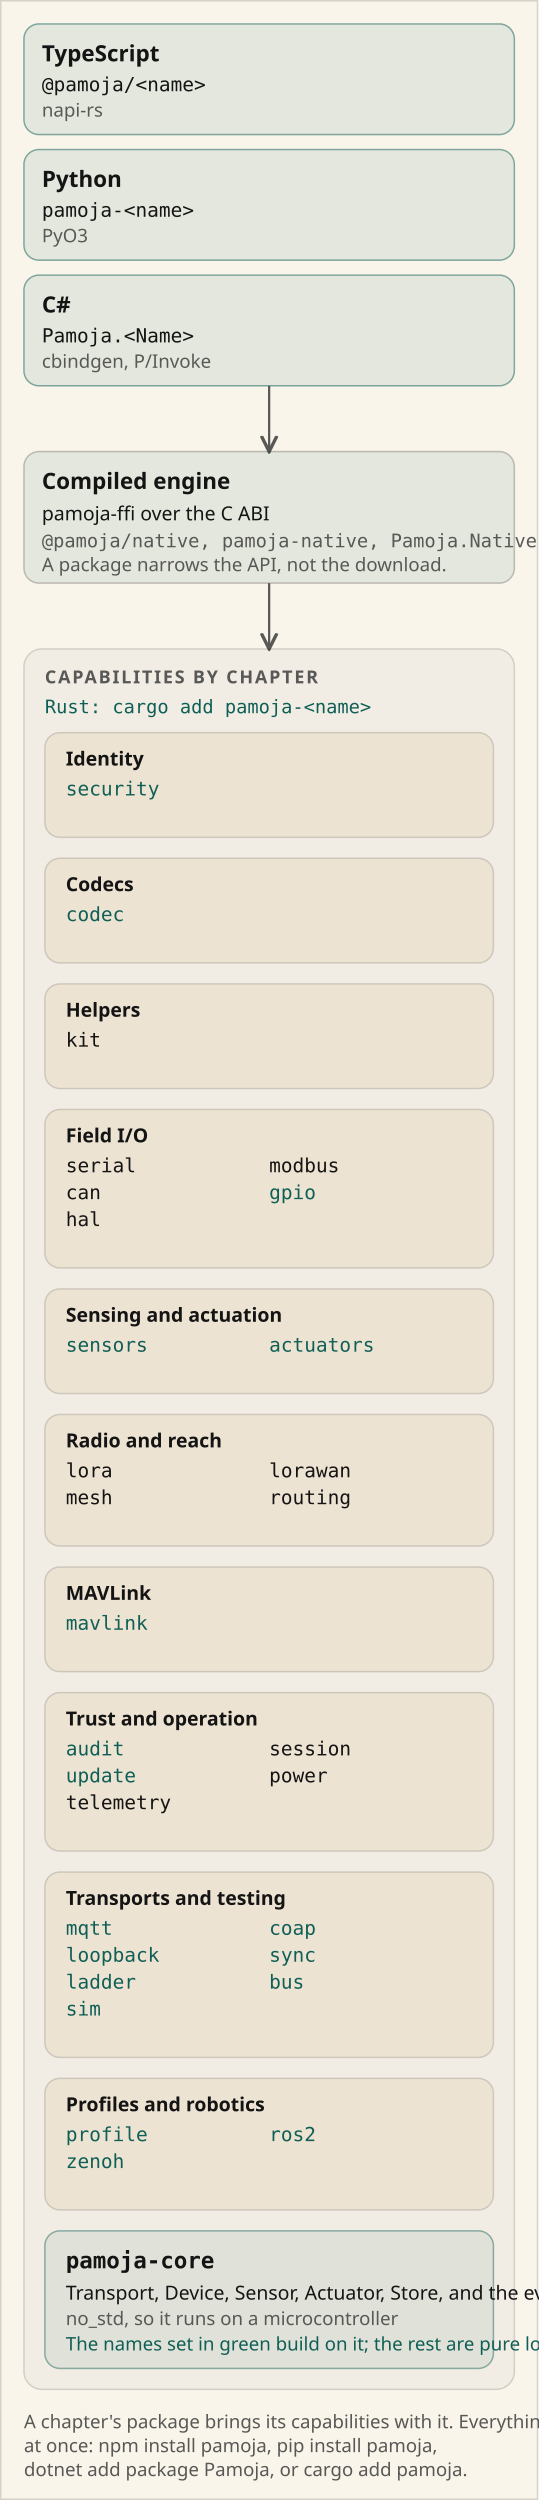
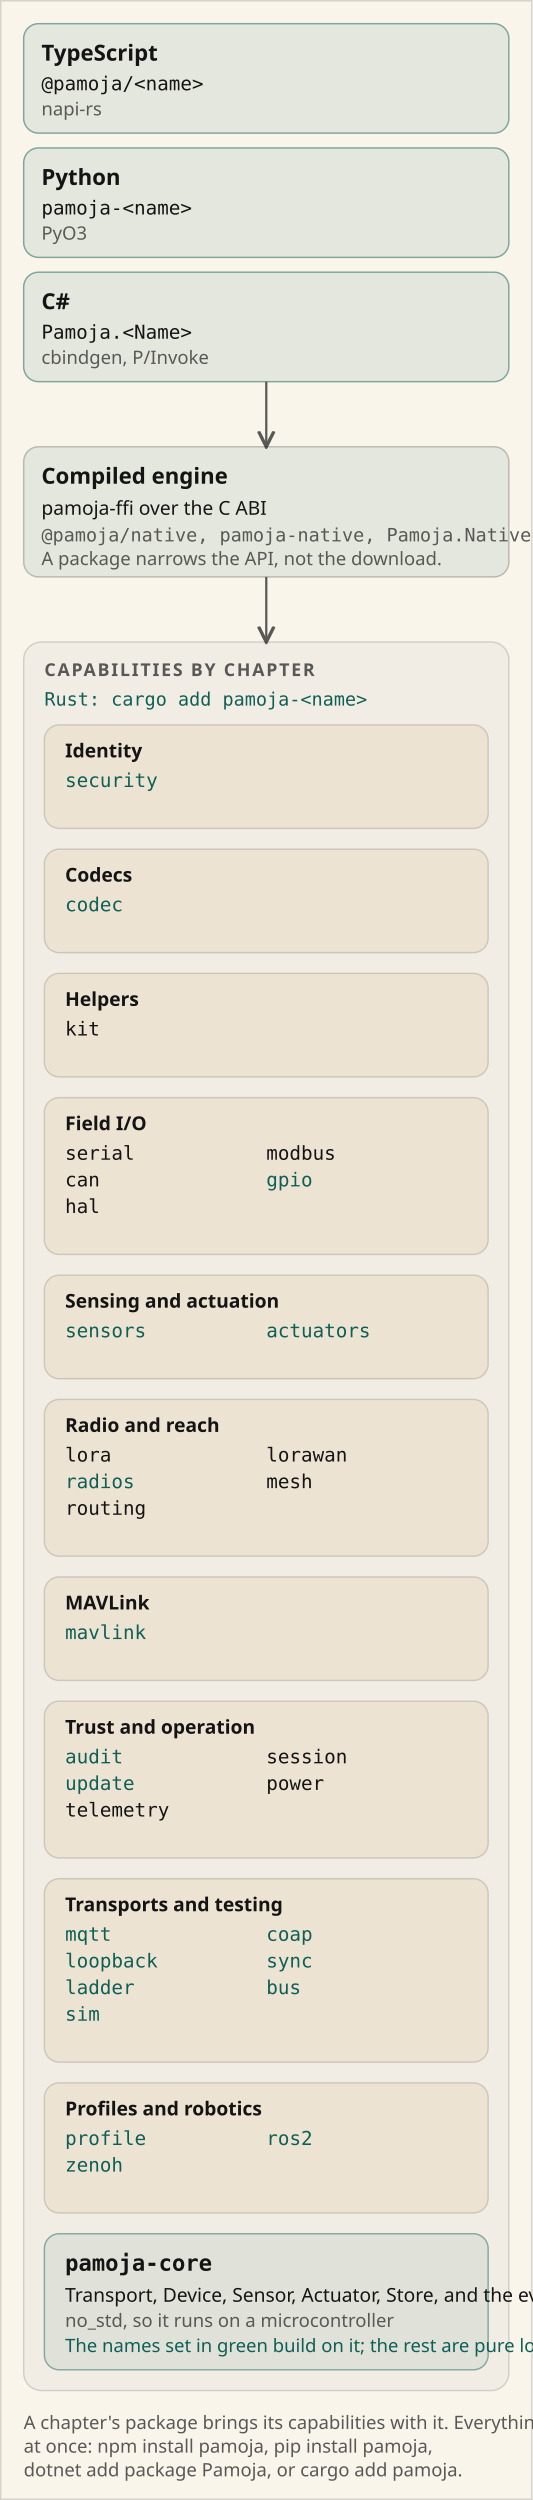
- <svg xmlns="http://www.w3.org/2000/svg" width="360" height="1672" viewBox="0 0 360 1672" role="img" aria-labelledby="title">
+ <svg xmlns="http://www.w3.org/2000/svg" width="360" height="1690" viewBox="0 0 360 1690" role="img" aria-labelledby="title">
  <defs>
    <marker id="head" viewBox="0 0 8 8" refX="7" refY="4" markerWidth="8" markerHeight="8" orient="auto">
      <path d="M0,0.5 L7,4 L0,7.5" fill="none" stroke="#585856" stroke-width="1.5" />
    </marker>
  </defs>
-   <rect width="360" height="1672" fill="#faf5eb" />
-   <rect x="0.5" y="0.5" width="359" height="1671" fill="none" stroke="rgba(20, 20, 20, 0.16)" stroke-width="1" />
+   <rect width="360" height="1690" fill="#faf5eb" />
+   <rect x="0.5" y="0.5" width="359" height="1689" fill="none" stroke="rgba(20, 20, 20, 0.16)" stroke-width="1" />
  <rect x="16" y="16" width="328" height="74" rx="10" fill="rgba(15, 95, 86, 0.09)" stroke="rgba(15, 95, 86, 0.5)" />
  <text x="28" y="41" font-family="Archivo, 'Segoe UI', system-ui, -apple-system, sans-serif" font-size="15" font-weight="600" fill="#141414">TypeScript</text>
  <text x="28" y="61" font-family="'JetBrains Mono', Consolas, Menlo, monospace" font-size="13" font-weight="400" fill="#141414">@pamoja/&lt;name&gt;</text>
  <text x="28" y="78" font-family="Archivo, 'Segoe UI', system-ui, -apple-system, sans-serif" font-size="12.5" font-weight="400" fill="#585856">napi-rs</text>
  <rect x="16" y="100" width="328" height="74" rx="10" fill="rgba(15, 95, 86, 0.09)" stroke="rgba(15, 95, 86, 0.5)" />
  <text x="28" y="125" font-family="Archivo, 'Segoe UI', system-ui, -apple-system, sans-serif" font-size="15" font-weight="600" fill="#141414">Python</text>
  <text x="28" y="145" font-family="'JetBrains Mono', Consolas, Menlo, monospace" font-size="13" font-weight="400" fill="#141414">pamoja-&lt;name&gt;</text>
  <text x="28" y="162" font-family="Archivo, 'Segoe UI', system-ui, -apple-system, sans-serif" font-size="12.5" font-weight="400" fill="#585856">PyO3</text>
  <rect x="16" y="184" width="328" height="74" rx="10" fill="rgba(15, 95, 86, 0.09)" stroke="rgba(15, 95, 86, 0.5)" />
  <text x="28" y="209" font-family="Archivo, 'Segoe UI', system-ui, -apple-system, sans-serif" font-size="15" font-weight="600" fill="#141414">C#</text>
  <text x="28" y="229" font-family="'JetBrains Mono', Consolas, Menlo, monospace" font-size="13" font-weight="400" fill="#141414">Pamoja.&lt;Name&gt;</text>
  <text x="28" y="246" font-family="Archivo, 'Segoe UI', system-ui, -apple-system, sans-serif" font-size="12.5" font-weight="400" fill="#585856">cbindgen, P/Invoke</text>
  <line x1="180" y1="258" x2="180" y2="302" stroke="#585856" stroke-width="1.5" marker-end="url(#head)" />
  <rect x="16" y="302" width="328" height="88" rx="10" fill="rgba(15, 95, 86, 0.09)" stroke="rgba(20, 20, 20, 0.24)" />
  <text x="28" y="327" font-family="Archivo, 'Segoe UI', system-ui, -apple-system, sans-serif" font-size="15" font-weight="600" fill="#141414">Compiled engine</text>
  <text x="28" y="348" font-family="Archivo, 'Segoe UI', system-ui, -apple-system, sans-serif" font-size="13" font-weight="400" fill="#141414">pamoja-ffi over the C ABI</text>
  <text x="28" y="366" font-family="'JetBrains Mono', Consolas, Menlo, monospace" font-size="12.5" font-weight="400" fill="#585856">@pamoja/native, pamoja-native, Pamoja.Native</text>
  <text x="28" y="382" font-family="Archivo, 'Segoe UI', system-ui, -apple-system, sans-serif" font-size="12.5" font-weight="400" fill="#585856">A package narrows the API, not the download.</text>
  <line x1="180" y1="390" x2="180" y2="434" stroke="#585856" stroke-width="1.5" marker-end="url(#head)" />
-   <rect x="16" y="434" width="328" height="1164" rx="12" fill="rgba(20, 20, 20, 0.035)" stroke="rgba(20, 20, 20, 0.16)" />
+   <rect x="16" y="434" width="328" height="1182" rx="12" fill="rgba(20, 20, 20, 0.035)" stroke="rgba(20, 20, 20, 0.16)" />
  <text x="30" y="457" font-family="Archivo, 'Segoe UI', system-ui, -apple-system, sans-serif" font-size="12" font-weight="600" fill="#585856" letter-spacing="1.2">CAPABILITIES BY CHAPTER</text>
  <text x="30" y="477" font-family="'JetBrains Mono', Consolas, Menlo, monospace" font-size="12.5" font-weight="500" fill="#0f5f56">Rust: cargo add pamoja-&lt;name&gt;</text>
  <rect x="30" y="490" width="300" height="70" rx="10" fill="#ede3d2" stroke="rgba(20, 20, 20, 0.16)" />
  <text x="44" y="512" font-family="Archivo, 'Segoe UI', system-ui, -apple-system, sans-serif" font-size="13" font-weight="600" fill="#141414">Identity</text>
  <text x="44" y="532" font-family="'JetBrains Mono', Consolas, Menlo, monospace" font-size="13" font-weight="500" fill="#0f5f56">security</text>
  <rect x="30" y="574" width="300" height="70" rx="10" fill="#ede3d2" stroke="rgba(20, 20, 20, 0.16)" />
  <text x="44" y="596" font-family="Archivo, 'Segoe UI', system-ui, -apple-system, sans-serif" font-size="13" font-weight="600" fill="#141414">Codecs</text>
  <text x="44" y="616" font-family="'JetBrains Mono', Consolas, Menlo, monospace" font-size="13" font-weight="500" fill="#0f5f56">codec</text>
  <rect x="30" y="658" width="300" height="70" rx="10" fill="#ede3d2" stroke="rgba(20, 20, 20, 0.16)" />
  <text x="44" y="680" font-family="Archivo, 'Segoe UI', system-ui, -apple-system, sans-serif" font-size="13" font-weight="600" fill="#141414">Helpers</text>
  <text x="44" y="700" font-family="'JetBrains Mono', Consolas, Menlo, monospace" font-size="13" font-weight="500" fill="#141414">kit</text>
  <rect x="30" y="742" width="300" height="106" rx="10" fill="#ede3d2" stroke="rgba(20, 20, 20, 0.16)" />
  <text x="44" y="764" font-family="Archivo, 'Segoe UI', system-ui, -apple-system, sans-serif" font-size="13" font-weight="600" fill="#141414">Field I/O</text>
  <text x="44" y="784" font-family="'JetBrains Mono', Consolas, Menlo, monospace" font-size="13" font-weight="500" fill="#141414">serial</text>
  <text x="180" y="784" font-family="'JetBrains Mono', Consolas, Menlo, monospace" font-size="13" font-weight="500" fill="#141414">modbus</text>
  <text x="44" y="802" font-family="'JetBrains Mono', Consolas, Menlo, monospace" font-size="13" font-weight="500" fill="#141414">can</text>
  <text x="180" y="802" font-family="'JetBrains Mono', Consolas, Menlo, monospace" font-size="13" font-weight="500" fill="#0f5f56">gpio</text>
  <text x="44" y="820" font-family="'JetBrains Mono', Consolas, Menlo, monospace" font-size="13" font-weight="500" fill="#141414">hal</text>
  <rect x="30" y="862" width="300" height="70" rx="10" fill="#ede3d2" stroke="rgba(20, 20, 20, 0.16)" />
  <text x="44" y="884" font-family="Archivo, 'Segoe UI', system-ui, -apple-system, sans-serif" font-size="13" font-weight="600" fill="#141414">Sensing and actuation</text>
  <text x="44" y="904" font-family="'JetBrains Mono', Consolas, Menlo, monospace" font-size="13" font-weight="500" fill="#0f5f56">sensors</text>
  <text x="180" y="904" font-family="'JetBrains Mono', Consolas, Menlo, monospace" font-size="13" font-weight="500" fill="#0f5f56">actuators</text>
-   <rect x="30" y="946" width="300" height="88" rx="10" fill="#ede3d2" stroke="rgba(20, 20, 20, 0.16)" />
+   <rect x="30" y="946" width="300" height="106" rx="10" fill="#ede3d2" stroke="rgba(20, 20, 20, 0.16)" />
  <text x="44" y="968" font-family="Archivo, 'Segoe UI', system-ui, -apple-system, sans-serif" font-size="13" font-weight="600" fill="#141414">Radio and reach</text>
  <text x="44" y="988" font-family="'JetBrains Mono', Consolas, Menlo, monospace" font-size="13" font-weight="500" fill="#141414">lora</text>
  <text x="180" y="988" font-family="'JetBrains Mono', Consolas, Menlo, monospace" font-size="13" font-weight="500" fill="#141414">lorawan</text>
-   <text x="44" y="1006" font-family="'JetBrains Mono', Consolas, Menlo, monospace" font-size="13" font-weight="500" fill="#141414">mesh</text>
-   <text x="180" y="1006" font-family="'JetBrains Mono', Consolas, Menlo, monospace" font-size="13" font-weight="500" fill="#141414">routing</text>
-   <rect x="30" y="1048" width="300" height="70" rx="10" fill="#ede3d2" stroke="rgba(20, 20, 20, 0.16)" />
-   <text x="44" y="1070" font-family="Archivo, 'Segoe UI', system-ui, -apple-system, sans-serif" font-size="13" font-weight="600" fill="#141414">MAVLink</text>
-   <text x="44" y="1090" font-family="'JetBrains Mono', Consolas, Menlo, monospace" font-size="13" font-weight="500" fill="#0f5f56">mavlink</text>
-   <rect x="30" y="1132" width="300" height="106" rx="10" fill="#ede3d2" stroke="rgba(20, 20, 20, 0.16)" />
-   <text x="44" y="1154" font-family="Archivo, 'Segoe UI', system-ui, -apple-system, sans-serif" font-size="13" font-weight="600" fill="#141414">Trust and operation</text>
-   <text x="44" y="1174" font-family="'JetBrains Mono', Consolas, Menlo, monospace" font-size="13" font-weight="500" fill="#0f5f56">audit</text>
-   <text x="180" y="1174" font-family="'JetBrains Mono', Consolas, Menlo, monospace" font-size="13" font-weight="500" fill="#141414">session</text>
-   <text x="44" y="1192" font-family="'JetBrains Mono', Consolas, Menlo, monospace" font-size="13" font-weight="500" fill="#0f5f56">update</text>
-   <text x="180" y="1192" font-family="'JetBrains Mono', Consolas, Menlo, monospace" font-size="13" font-weight="500" fill="#141414">power</text>
-   <text x="44" y="1210" font-family="'JetBrains Mono', Consolas, Menlo, monospace" font-size="13" font-weight="500" fill="#141414">telemetry</text>
-   <rect x="30" y="1252" width="300" height="124" rx="10" fill="#ede3d2" stroke="rgba(20, 20, 20, 0.16)" />
-   <text x="44" y="1274" font-family="Archivo, 'Segoe UI', system-ui, -apple-system, sans-serif" font-size="13" font-weight="600" fill="#141414">Transports and testing</text>
-   <text x="44" y="1294" font-family="'JetBrains Mono', Consolas, Menlo, monospace" font-size="13" font-weight="500" fill="#0f5f56">mqtt</text>
-   <text x="180" y="1294" font-family="'JetBrains Mono', Consolas, Menlo, monospace" font-size="13" font-weight="500" fill="#0f5f56">coap</text>
-   <text x="44" y="1312" font-family="'JetBrains Mono', Consolas, Menlo, monospace" font-size="13" font-weight="500" fill="#0f5f56">loopback</text>
-   <text x="180" y="1312" font-family="'JetBrains Mono', Consolas, Menlo, monospace" font-size="13" font-weight="500" fill="#0f5f56">sync</text>
-   <text x="44" y="1330" font-family="'JetBrains Mono', Consolas, Menlo, monospace" font-size="13" font-weight="500" fill="#0f5f56">ladder</text>
-   <text x="180" y="1330" font-family="'JetBrains Mono', Consolas, Menlo, monospace" font-size="13" font-weight="500" fill="#0f5f56">bus</text>
-   <text x="44" y="1348" font-family="'JetBrains Mono', Consolas, Menlo, monospace" font-size="13" font-weight="500" fill="#0f5f56">sim</text>
-   <rect x="30" y="1390" width="300" height="88" rx="10" fill="#ede3d2" stroke="rgba(20, 20, 20, 0.16)" />
-   <text x="44" y="1412" font-family="Archivo, 'Segoe UI', system-ui, -apple-system, sans-serif" font-size="13" font-weight="600" fill="#141414">Profiles and robotics</text>
-   <text x="44" y="1432" font-family="'JetBrains Mono', Consolas, Menlo, monospace" font-size="13" font-weight="500" fill="#0f5f56">profile</text>
-   <text x="180" y="1432" font-family="'JetBrains Mono', Consolas, Menlo, monospace" font-size="13" font-weight="500" fill="#0f5f56">ros2</text>
-   <text x="44" y="1450" font-family="'JetBrains Mono', Consolas, Menlo, monospace" font-size="13" font-weight="500" fill="#0f5f56">zenoh</text>
-   <rect x="30" y="1492" width="300" height="92" rx="10" fill="rgba(15, 95, 86, 0.08)" stroke="rgba(15, 95, 86, 0.45)" />
-   <text x="44" y="1517" font-family="'JetBrains Mono', Consolas, Menlo, monospace" font-size="15" font-weight="600" fill="#141414">pamoja-core</text>
-   <text x="44" y="1538" font-family="Archivo, 'Segoe UI', system-ui, -apple-system, sans-serif" font-size="13" font-weight="400" fill="#141414">Transport, Device, Sensor, Actuator, Store, and the event bus</text>
-   <text x="44" y="1555" font-family="Archivo, 'Segoe UI', system-ui, -apple-system, sans-serif" font-size="12.5" font-weight="400" fill="#585856">no_std, so it runs on a microcontroller</text>
-   <text x="44" y="1572" font-family="Archivo, 'Segoe UI', system-ui, -apple-system, sans-serif" font-size="12.5" font-weight="400" fill="#0f5f56">The names set in green build on it; the rest are pure logic with no dependency.</text>
-   <text x="16" y="1624" font-family="Archivo, 'Segoe UI', system-ui, -apple-system, sans-serif" font-size="12.5" font-weight="400" fill="#585856">A chapter's package brings its capabilities with it. Everything</text>
-   <text x="16" y="1640" font-family="Archivo, 'Segoe UI', system-ui, -apple-system, sans-serif" font-size="12.5" font-weight="400" fill="#585856">at once: npm install pamoja, pip install pamoja,</text>
-   <text x="16" y="1656" font-family="Archivo, 'Segoe UI', system-ui, -apple-system, sans-serif" font-size="12.5" font-weight="400" fill="#585856">dotnet add package Pamoja, or cargo add pamoja.</text>
+   <text x="44" y="1006" font-family="'JetBrains Mono', Consolas, Menlo, monospace" font-size="13" font-weight="500" fill="#0f5f56">radios</text>
+   <text x="180" y="1006" font-family="'JetBrains Mono', Consolas, Menlo, monospace" font-size="13" font-weight="500" fill="#141414">mesh</text>
+   <text x="44" y="1024" font-family="'JetBrains Mono', Consolas, Menlo, monospace" font-size="13" font-weight="500" fill="#141414">routing</text>
+   <rect x="30" y="1066" width="300" height="70" rx="10" fill="#ede3d2" stroke="rgba(20, 20, 20, 0.16)" />
+   <text x="44" y="1088" font-family="Archivo, 'Segoe UI', system-ui, -apple-system, sans-serif" font-size="13" font-weight="600" fill="#141414">MAVLink</text>
+   <text x="44" y="1108" font-family="'JetBrains Mono', Consolas, Menlo, monospace" font-size="13" font-weight="500" fill="#0f5f56">mavlink</text>
+   <rect x="30" y="1150" width="300" height="106" rx="10" fill="#ede3d2" stroke="rgba(20, 20, 20, 0.16)" />
+   <text x="44" y="1172" font-family="Archivo, 'Segoe UI', system-ui, -apple-system, sans-serif" font-size="13" font-weight="600" fill="#141414">Trust and operation</text>
+   <text x="44" y="1192" font-family="'JetBrains Mono', Consolas, Menlo, monospace" font-size="13" font-weight="500" fill="#0f5f56">audit</text>
+   <text x="180" y="1192" font-family="'JetBrains Mono', Consolas, Menlo, monospace" font-size="13" font-weight="500" fill="#141414">session</text>
+   <text x="44" y="1210" font-family="'JetBrains Mono', Consolas, Menlo, monospace" font-size="13" font-weight="500" fill="#0f5f56">update</text>
+   <text x="180" y="1210" font-family="'JetBrains Mono', Consolas, Menlo, monospace" font-size="13" font-weight="500" fill="#141414">power</text>
+   <text x="44" y="1228" font-family="'JetBrains Mono', Consolas, Menlo, monospace" font-size="13" font-weight="500" fill="#141414">telemetry</text>
+   <rect x="30" y="1270" width="300" height="124" rx="10" fill="#ede3d2" stroke="rgba(20, 20, 20, 0.16)" />
+   <text x="44" y="1292" font-family="Archivo, 'Segoe UI', system-ui, -apple-system, sans-serif" font-size="13" font-weight="600" fill="#141414">Transports and testing</text>
+   <text x="44" y="1312" font-family="'JetBrains Mono', Consolas, Menlo, monospace" font-size="13" font-weight="500" fill="#0f5f56">mqtt</text>
+   <text x="180" y="1312" font-family="'JetBrains Mono', Consolas, Menlo, monospace" font-size="13" font-weight="500" fill="#0f5f56">coap</text>
+   <text x="44" y="1330" font-family="'JetBrains Mono', Consolas, Menlo, monospace" font-size="13" font-weight="500" fill="#0f5f56">loopback</text>
+   <text x="180" y="1330" font-family="'JetBrains Mono', Consolas, Menlo, monospace" font-size="13" font-weight="500" fill="#0f5f56">sync</text>
+   <text x="44" y="1348" font-family="'JetBrains Mono', Consolas, Menlo, monospace" font-size="13" font-weight="500" fill="#0f5f56">ladder</text>
+   <text x="180" y="1348" font-family="'JetBrains Mono', Consolas, Menlo, monospace" font-size="13" font-weight="500" fill="#0f5f56">bus</text>
+   <text x="44" y="1366" font-family="'JetBrains Mono', Consolas, Menlo, monospace" font-size="13" font-weight="500" fill="#0f5f56">sim</text>
+   <rect x="30" y="1408" width="300" height="88" rx="10" fill="#ede3d2" stroke="rgba(20, 20, 20, 0.16)" />
+   <text x="44" y="1430" font-family="Archivo, 'Segoe UI', system-ui, -apple-system, sans-serif" font-size="13" font-weight="600" fill="#141414">Profiles and robotics</text>
+   <text x="44" y="1450" font-family="'JetBrains Mono', Consolas, Menlo, monospace" font-size="13" font-weight="500" fill="#0f5f56">profile</text>
+   <text x="180" y="1450" font-family="'JetBrains Mono', Consolas, Menlo, monospace" font-size="13" font-weight="500" fill="#0f5f56">ros2</text>
+   <text x="44" y="1468" font-family="'JetBrains Mono', Consolas, Menlo, monospace" font-size="13" font-weight="500" fill="#0f5f56">zenoh</text>
+   <rect x="30" y="1510" width="300" height="92" rx="10" fill="rgba(15, 95, 86, 0.08)" stroke="rgba(15, 95, 86, 0.45)" />
+   <text x="44" y="1535" font-family="'JetBrains Mono', Consolas, Menlo, monospace" font-size="15" font-weight="600" fill="#141414">pamoja-core</text>
+   <text x="44" y="1556" font-family="Archivo, 'Segoe UI', system-ui, -apple-system, sans-serif" font-size="13" font-weight="400" fill="#141414">Transport, Device, Sensor, Actuator, Store, and the event bus</text>
+   <text x="44" y="1573" font-family="Archivo, 'Segoe UI', system-ui, -apple-system, sans-serif" font-size="12.5" font-weight="400" fill="#585856">no_std, so it runs on a microcontroller</text>
+   <text x="44" y="1590" font-family="Archivo, 'Segoe UI', system-ui, -apple-system, sans-serif" font-size="12.5" font-weight="400" fill="#0f5f56">The names set in green build on it; the rest are pure logic with no dependency.</text>
+   <text x="16" y="1642" font-family="Archivo, 'Segoe UI', system-ui, -apple-system, sans-serif" font-size="12.5" font-weight="400" fill="#585856">A chapter's package brings its capabilities with it. Everything</text>
+   <text x="16" y="1658" font-family="Archivo, 'Segoe UI', system-ui, -apple-system, sans-serif" font-size="12.5" font-weight="400" fill="#585856">at once: npm install pamoja, pip install pamoja,</text>
+   <text x="16" y="1674" font-family="Archivo, 'Segoe UI', system-ui, -apple-system, sans-serif" font-size="12.5" font-weight="400" fill="#585856">dotnet add package Pamoja, or cargo add pamoja.</text>
</svg>
